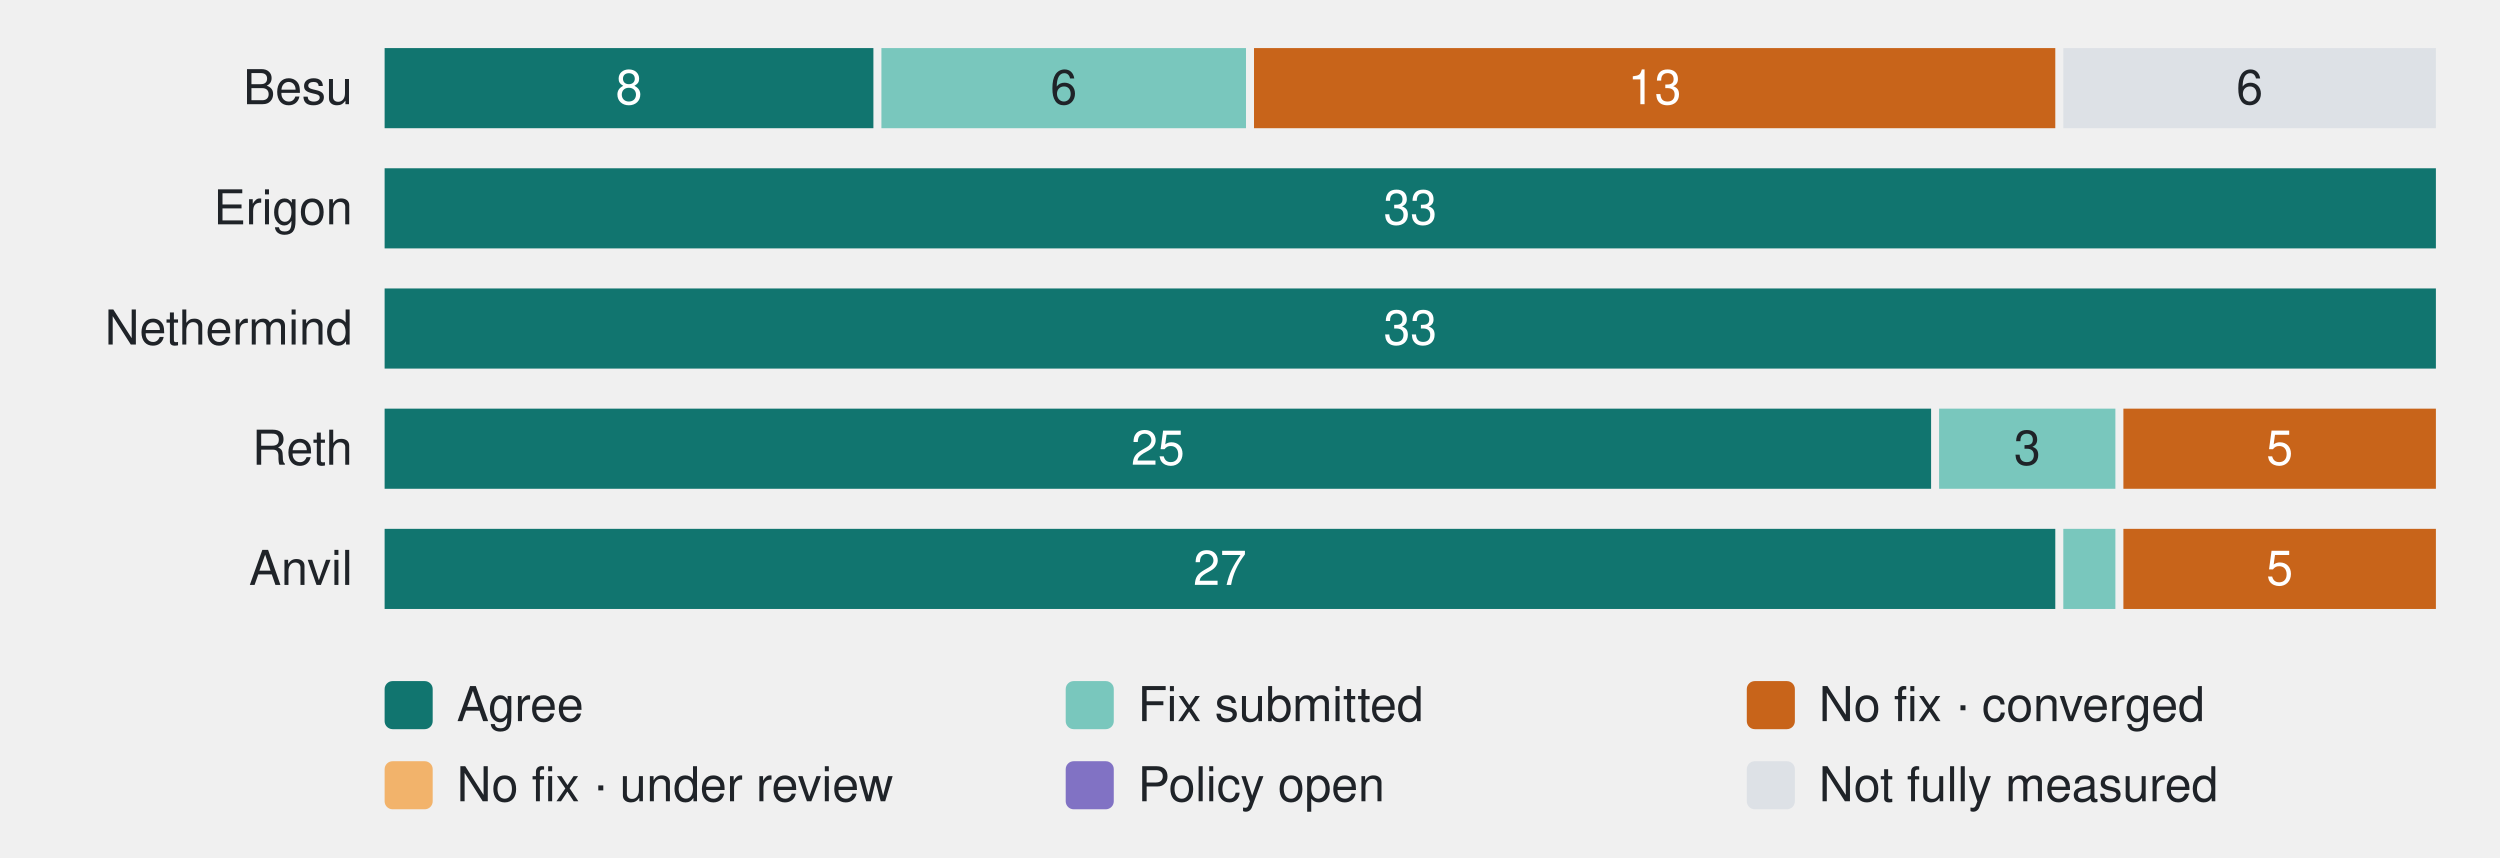
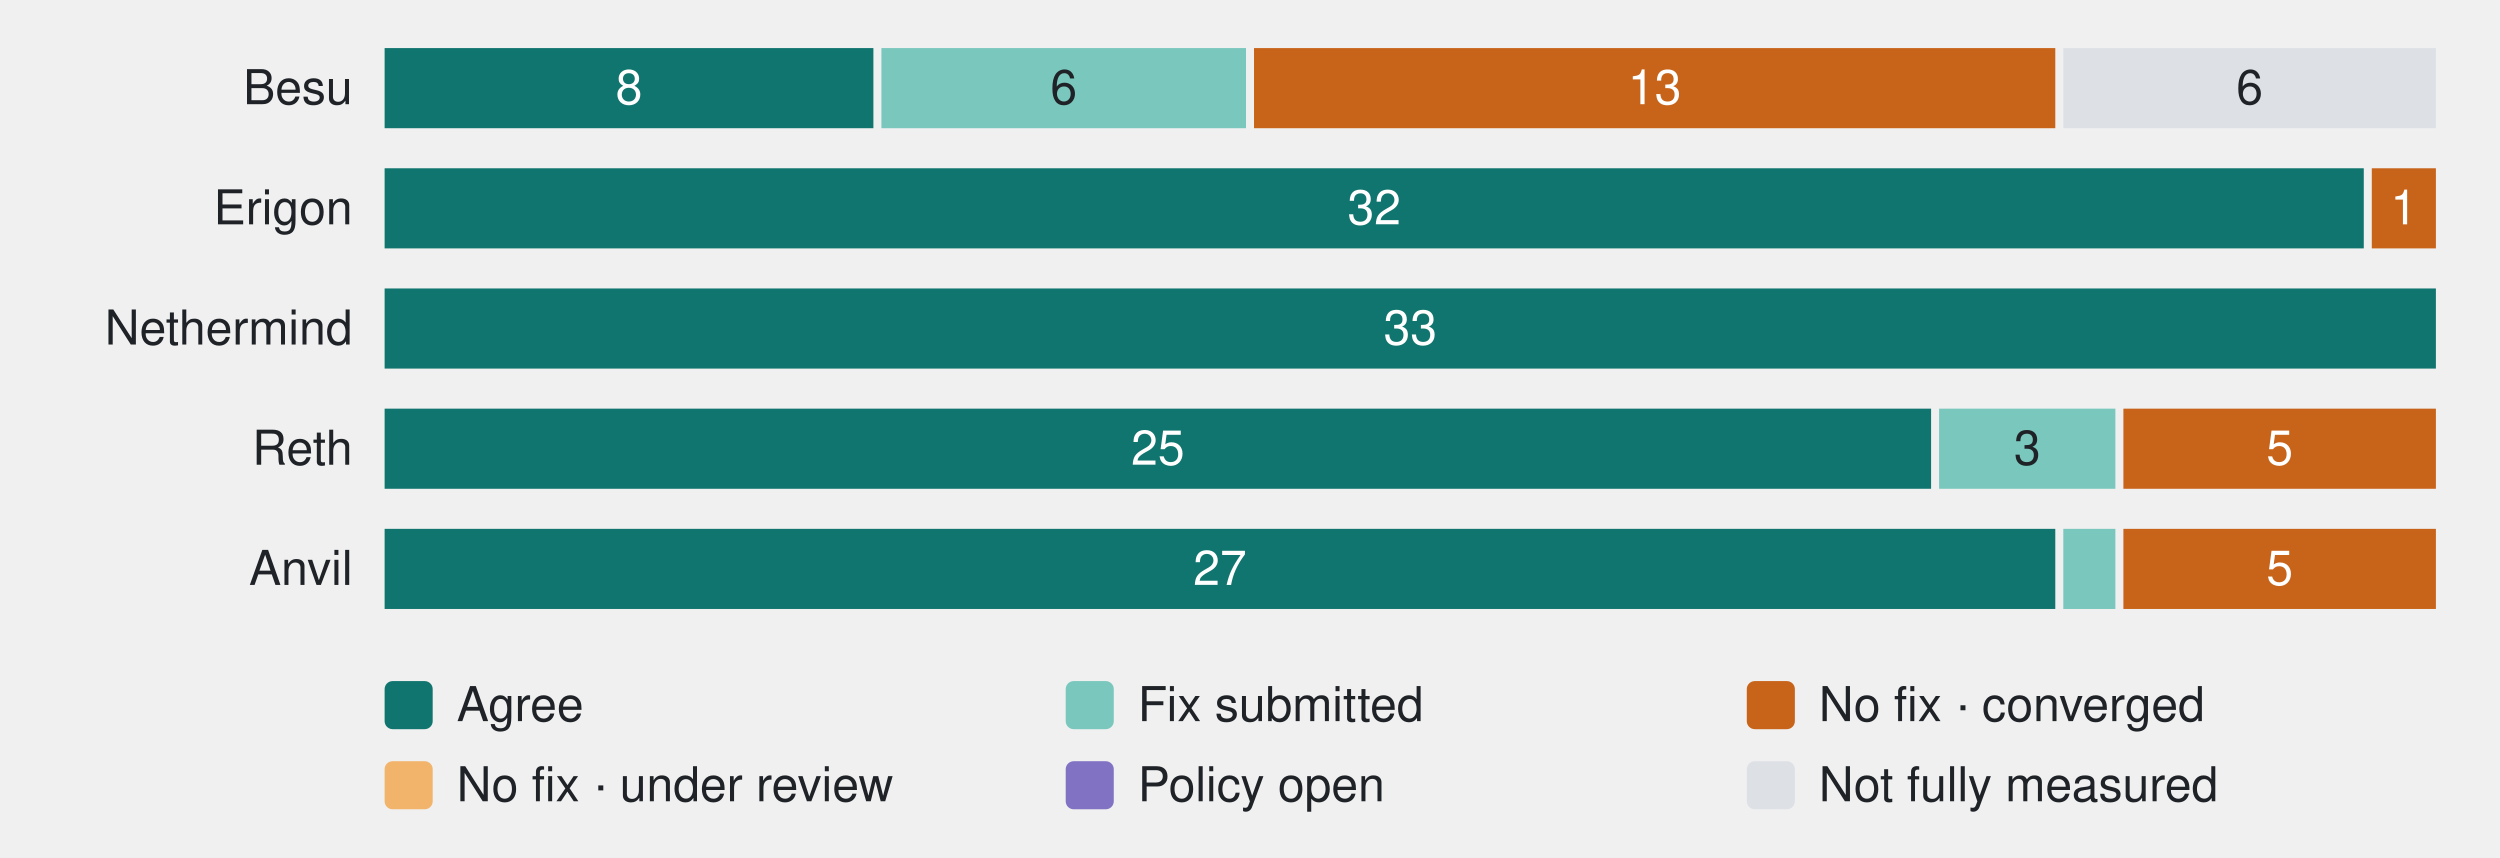
<svg xmlns="http://www.w3.org/2000/svg" width="624" height="214" viewBox="0 0 624 214" role="img" aria-labelledby="title">
  <style>text{font-family:-apple-system,BlinkMacSystemFont,"Segoe UI",Helvetica,Arial,sans-serif;font-size:12px}.head{font-weight:600}.partial{stroke-dasharray:3 2}.label{fill:#1f2328}.muted{fill:#59636e}.pr{fill:none;stroke:#11756f}.edge{stroke:#11756f}.b-agree{fill:#11756f}.n-agree{fill:#ffffff}.b-fix{fill:#79c7bd}.n-fix{fill:#1f2328}.b-converged{fill:#c8641a}.n-converged{fill:#ffffff}.b-review{fill:#f2b36b}.n-review{fill:#1f2328}.b-policy{fill:#8172c4}.n-policy{fill:#ffffff}.b-unmeasured{fill:#dde1e6}.n-unmeasured{fill:#1f2328}@media (prefers-color-scheme:dark){.label{fill:#e6edf3}.muted{fill:#9198a1}.pr{fill:none;stroke:#3aa59a}.edge{stroke:#3aa59a}.b-agree{fill:#3aa59a}.n-agree{fill:#0d1117}.b-fix{fill:#1a6b62}.n-fix{fill:#ffffff}.b-converged{fill:#e5843a}.n-converged{fill:#0d1117}.b-review{fill:#8f5420}.n-review{fill:#ffffff}.b-policy{fill:#9b8fe0}.n-policy{fill:#0d1117}.b-unmeasured{fill:#2d333b}.n-unmeasured{fill:#e6edf3}}</style>
  <text class="label" x="88" y="26" text-anchor="end">Besu</text>
  <rect class="b-agree" x="96" y="12" width="122" height="20" />
  <text class="n-agree" x="157" y="26" text-anchor="middle">8</text>
  <rect class="b-fix" x="220" y="12" width="91" height="20" />
  <text class="n-fix" x="265.5" y="26" text-anchor="middle">6</text>
  <rect class="b-converged" x="313" y="12" width="200" height="20" />
  <text class="n-converged" x="413" y="26" text-anchor="middle">13</text>
  <rect class="b-unmeasured" x="515" y="12" width="93" height="20" />
  <text class="n-unmeasured" x="561.5" y="26" text-anchor="middle">6</text>
  <text class="label" x="88" y="56" text-anchor="end">Erigon</text>
-   <rect class="b-agree" x="96" y="42" width="512" height="20" />
-   <text class="n-agree" x="352" y="56" text-anchor="middle">33</text>
+   <rect class="b-agree" x="96" y="42" width="494" height="20" />
+   <text class="n-agree" x="343" y="56" text-anchor="middle">32</text>
+   <rect class="b-converged" x="592" y="42" width="16" height="20" />
+   <text class="n-converged" x="600" y="56" text-anchor="middle">1</text>
  <text class="label" x="88" y="86" text-anchor="end">Nethermind</text>
  <rect class="b-agree" x="96" y="72" width="512" height="20" />
  <text class="n-agree" x="352" y="86" text-anchor="middle">33</text>
  <text class="label" x="88" y="116" text-anchor="end">Reth</text>
  <rect class="b-agree" x="96" y="102" width="386" height="20" />
  <text class="n-agree" x="289" y="116" text-anchor="middle">25</text>
  <rect class="b-fix" x="484" y="102" width="44" height="20" />
  <text class="n-fix" x="506" y="116" text-anchor="middle">3</text>
  <rect class="b-converged" x="530" y="102" width="78" height="20" />
  <text class="n-converged" x="569" y="116" text-anchor="middle">5</text>
  <text class="label" x="88" y="146" text-anchor="end">Anvil</text>
  <rect class="b-agree" x="96" y="132" width="417" height="20" />
  <text class="n-agree" x="304.5" y="146" text-anchor="middle">27</text>
  <rect class="b-fix" x="515" y="132" width="13" height="20" />
  <rect class="b-converged" x="530" y="132" width="78" height="20" />
  <text class="n-converged" x="569" y="146" text-anchor="middle">5</text>
  <rect class="b-agree" x="96" y="170" width="12" height="12" rx="2" />
  <text class="label" x="114" y="180">Agree</text>
  <rect class="b-fix" x="266" y="170" width="12" height="12" rx="2" />
  <text class="label" x="284" y="180">Fix submitted</text>
  <rect class="b-converged" x="436" y="170" width="12" height="12" rx="2" />
  <text class="label" x="454" y="180">No fix · converged</text>
  <rect class="b-review" x="96" y="190" width="12" height="12" rx="2" />
  <text class="label" x="114" y="200">No fix · under review</text>
  <rect class="b-policy" x="266" y="190" width="12" height="12" rx="2" />
  <text class="label" x="284" y="200">Policy open</text>
  <rect class="b-unmeasured" x="436" y="190" width="12" height="12" rx="2" />
  <text class="label" x="454" y="200">Not fully measured</text>
</svg>
